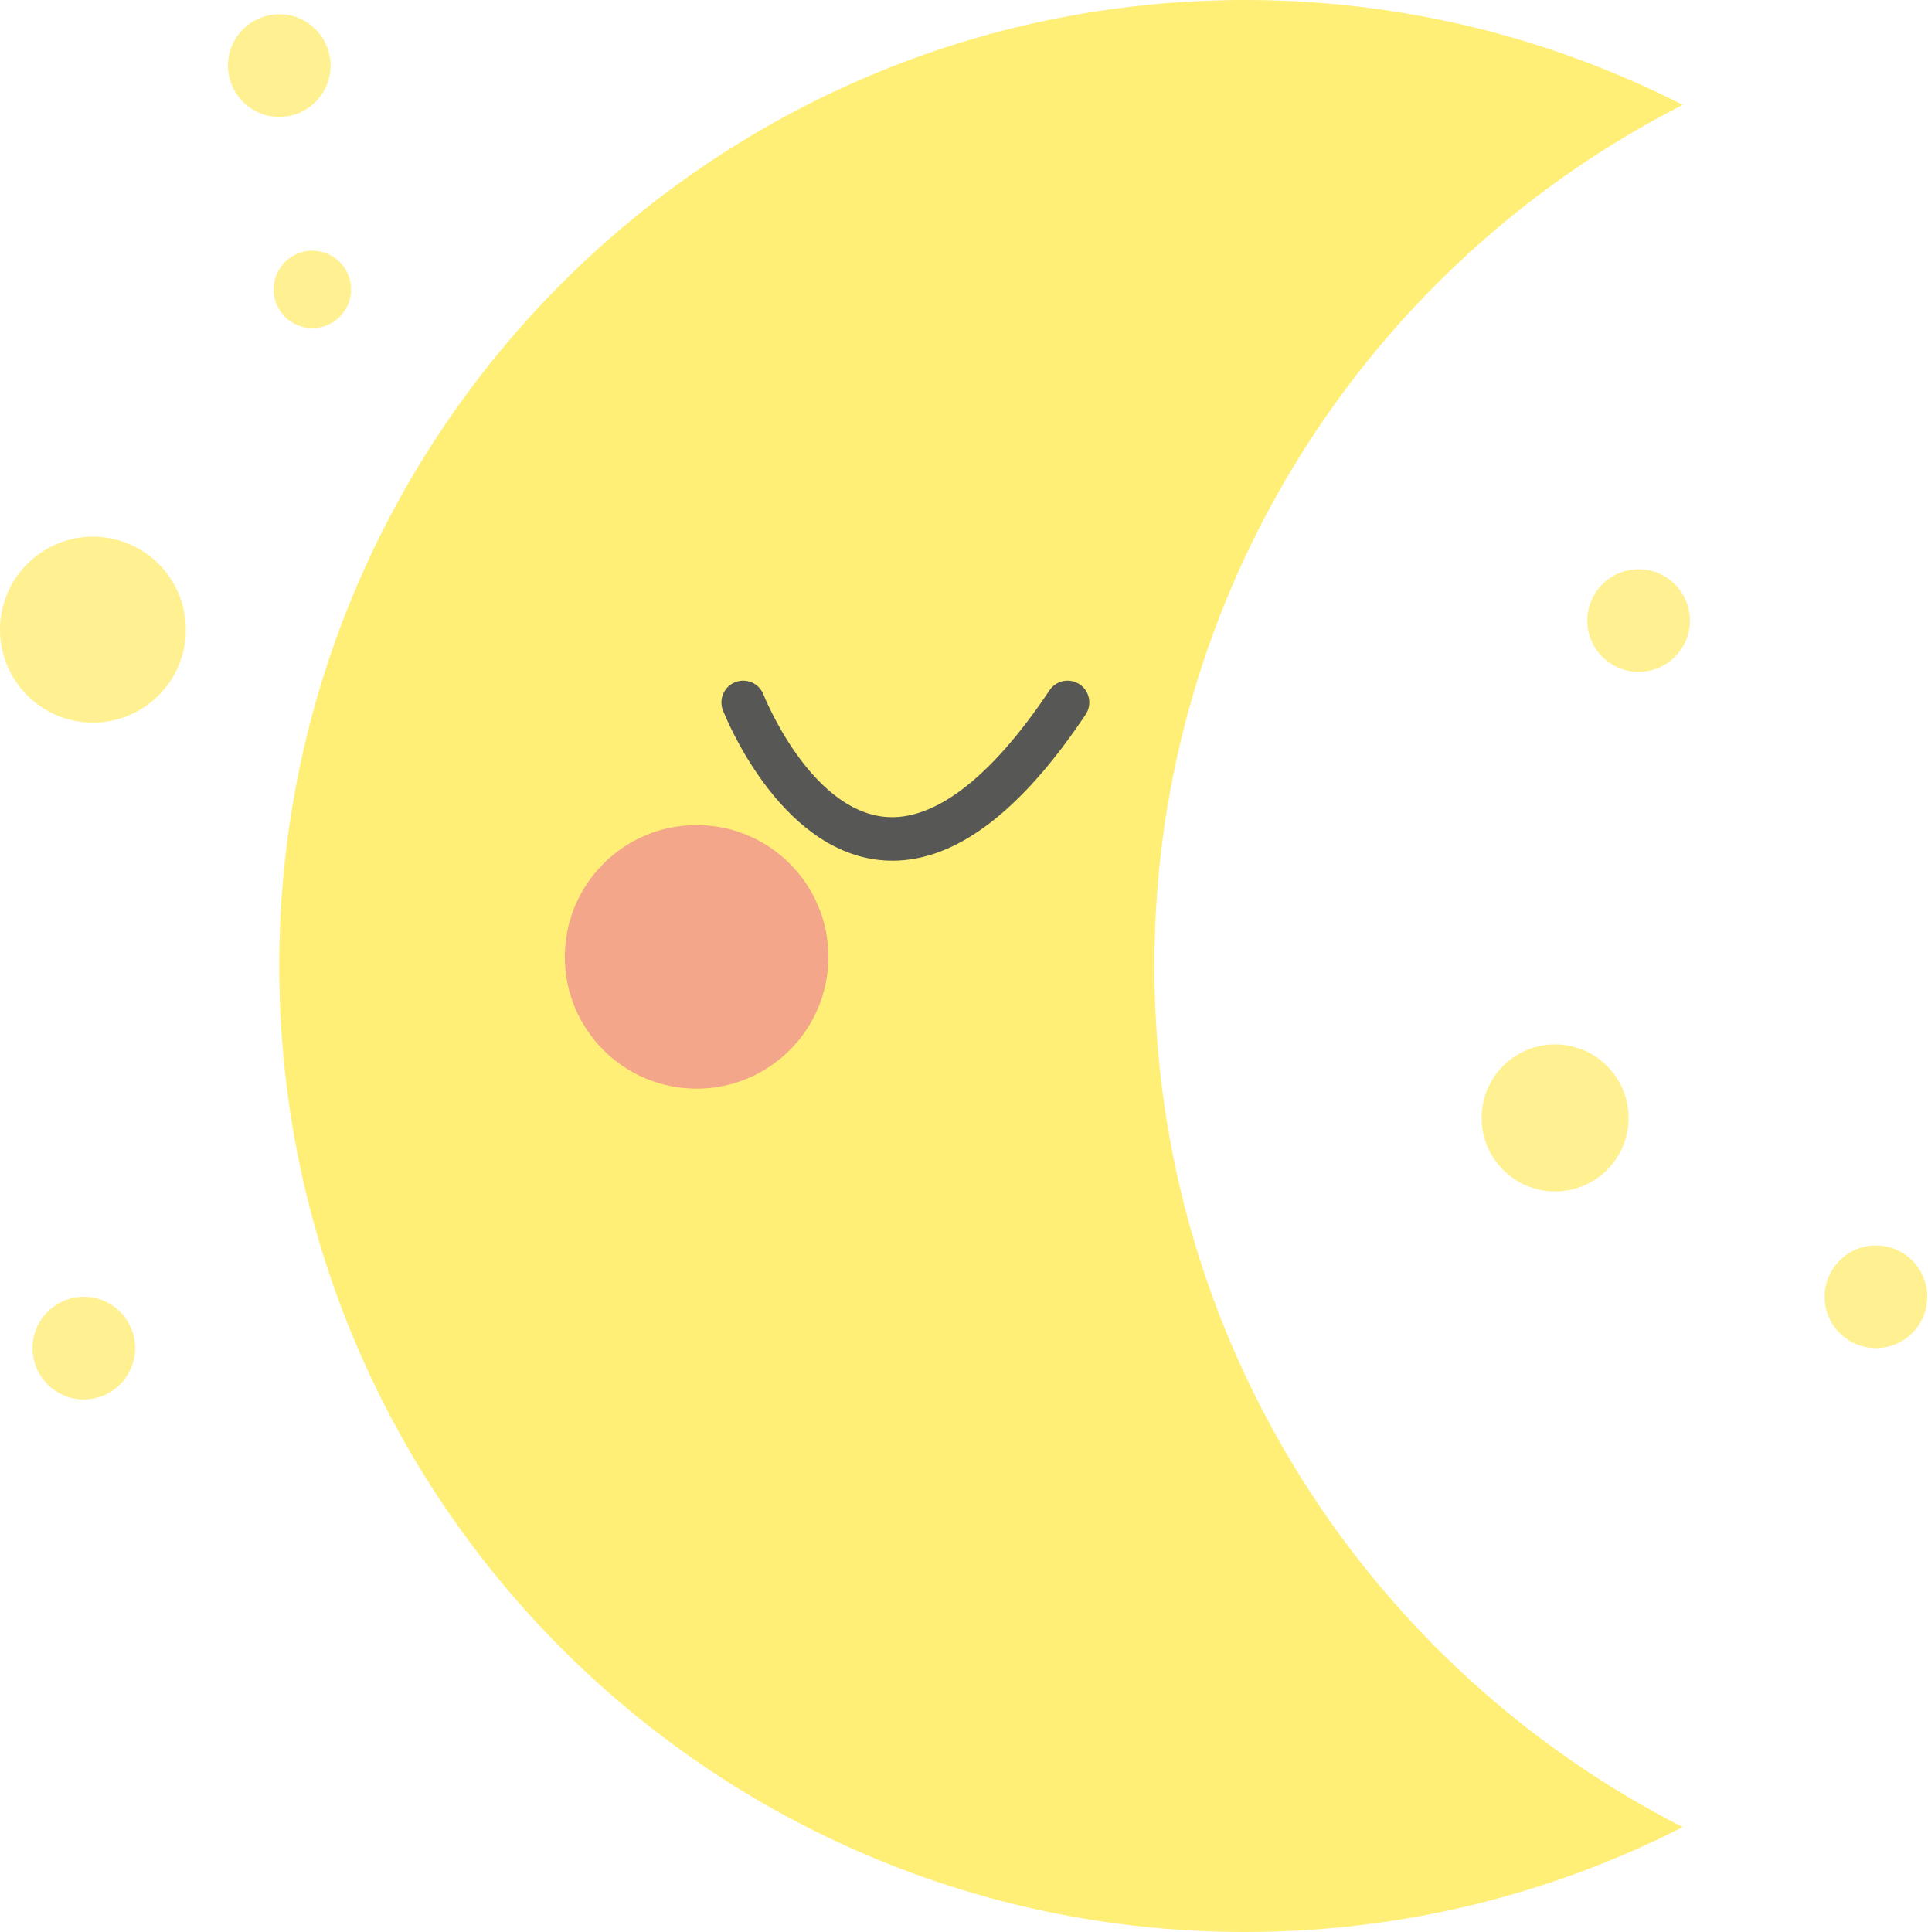
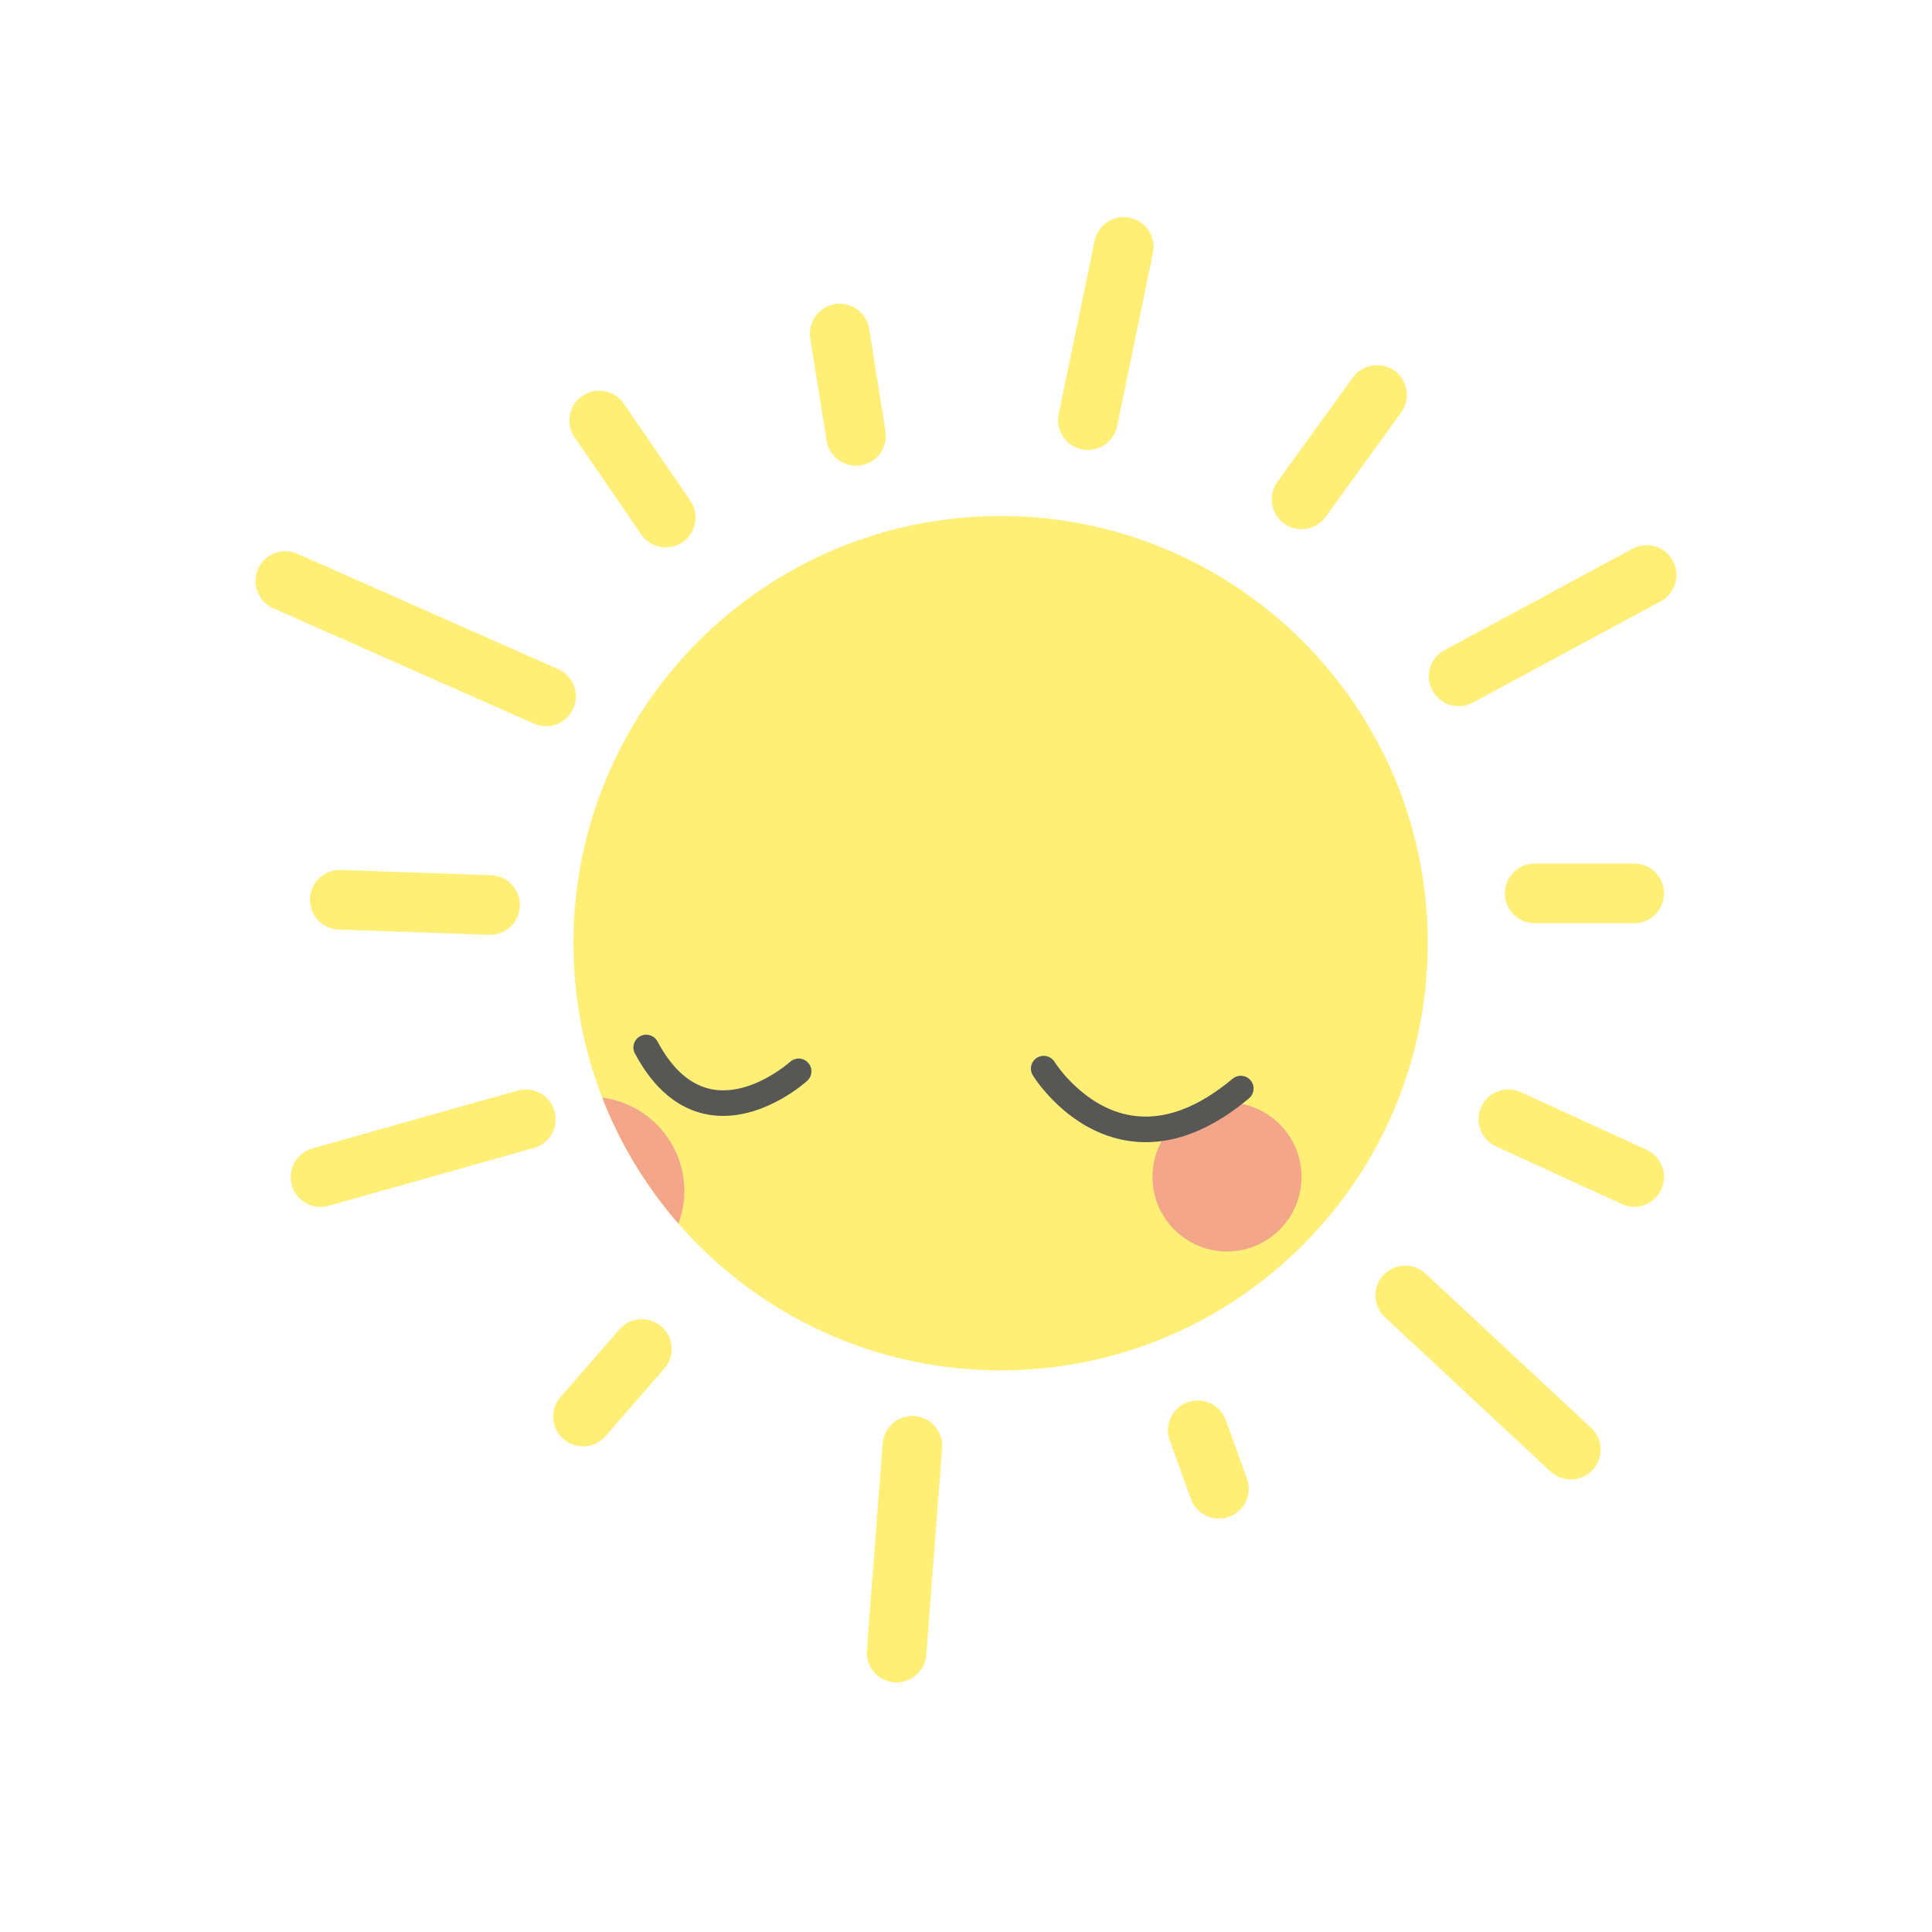
- <svg xmlns="http://www.w3.org/2000/svg" version="1.1" id="Layer_1" x="0px" y="0px" width="132.944" height="133.261" viewBox="0 0 132.944 133.261" enable-background="new 0 0 595.28 841.89" xml:space="preserve">
-   <defs id="defs3468" />
-   <g id="g3424" transform="translate(-231.191,-354.487)">
-     <g id="g3426">
-       <path d="m 310.822,421.118 c 0,-25.93 14.822,-48.384 36.446,-59.396 -9.063,-4.616 -19.315,-7.235 -30.185,-7.235 -36.799,0 -66.63,29.832 -66.63,66.631 0,36.798 29.832,66.63 66.63,66.63 10.869,0 21.121,-2.619 30.185,-7.234 -21.623,-11.012 -36.446,-33.467 -36.446,-59.396 z" id="path3428" style="fill:#ffef76" />
+ <svg xmlns="http://www.w3.org/2000/svg" version="1.1" id="Layer_1" x="0px" y="0px" width="226.77px" height="226.77px" viewBox="0 0 226.77 226.77" enable-background="new 0 0 226.77 226.77" xml:space="preserve">
+   <g>
+     <g>
+       <circle fill="#FFEF76" cx="117.447" cy="110.707" r="50.138" />
    </g>
-     <g id="g3430">
-       <circle cx="279.243" cy="420.488" r="9.091" id="circle3432" style="fill:#f4a68b" />
+     <g>
+       <g>
+         <circle fill="#F4A68B" cx="144.02" cy="138.143" r="8.749" />
+       </g>
    </g>
-     <g id="g3434">
-       <path d="m 292.756,413.855 c -0.308,0 -0.613,-0.017 -0.919,-0.05 -6.98,-0.76 -10.628,-9.936 -10.78,-10.326 -0.3,-0.771 0.082,-1.639 0.853,-1.94 0.772,-0.3 1.641,0.08 1.942,0.851 0.031,0.079 3.145,7.877 8.316,8.434 3.405,0.365 7.367,-2.646 11.416,-8.72 0.46,-0.689 1.389,-0.875 2.08,-0.416 0.689,0.459 0.876,1.391 0.416,2.08 -4.466,6.699 -8.944,10.087 -13.324,10.087 z" id="path3436" style="fill:#575756" />
+     <g>
+       <path fill="#F4A68B" d="M70.685,128.83c2.12,5.459,5.165,10.453,8.948,14.793c0.438-1.191,0.694-2.47,0.694-3.814    C80.327,134.178,76.124,129.539,70.685,128.83z" />
    </g>
-     <g id="g3438">
-       <circle cx="344.226" cy="397.289" r="3.54" id="circle3440" style="fill:#fff192" />
+     <g>
+       <path fill="#FFEF76" d="M152.766,62.115c-0.71,0-1.428-0.217-2.047-0.664c-1.567-1.133-1.919-3.32-0.787-4.888l8.862-12.263    c1.133-1.566,3.321-1.918,4.887-0.787c1.567,1.132,1.919,3.32,0.787,4.887l-8.862,12.264    C154.921,61.611,153.851,62.115,152.766,62.115z" />
    </g>
-     <g id="g3442">
-       <circle cx="252.736" cy="374.45" r="2.674" id="circle3444" style="fill:#fff192" />
+     <g>
+       <path fill="#FFEF76" d="M127.696,52.819c-0.234,0-0.475-0.022-0.714-0.072c-1.893-0.393-3.108-2.245-2.717-4.138l4.213-20.335    c0.393-1.893,2.249-3.109,4.138-2.717c1.893,0.393,3.108,2.245,2.717,4.137l-4.213,20.335    C130.777,51.682,129.32,52.819,127.696,52.819z" />
    </g>
-     <g id="g3446">
-       <circle cx="237.602" cy="397.917" r="6.411" id="circle3448" style="fill:#fff192" />
+     <g>
+       <path fill="#FFEF76" d="M100.473,54.665c-1.689,0-3.177-1.228-3.452-2.95l-1.915-12.014c-0.304-1.909,0.997-3.703,2.906-4.008    c1.905-0.31,3.702,0.996,4.007,2.906l1.915,12.015c0.304,1.908-0.997,3.702-2.906,4.007    C100.842,54.65,100.656,54.665,100.473,54.665z" />
    </g>
-     <g id="g3450">
-       <circle cx="360.595" cy="443.934" r="3.54" id="circle3452" style="fill:#fff192" />
+     <g>
+       <path fill="#FFEF76" d="M78.15,64.253c-1.114,0-2.211-0.532-2.89-1.521l-7.814-11.398c-1.093-1.596-0.687-3.773,0.908-4.866    c1.593-1.094,3.772-0.688,4.866,0.908l7.814,11.398c1.093,1.596,0.687,3.773-0.908,4.866    C79.521,64.054,78.833,64.253,78.15,64.253z" />
    </g>
-     <g id="g3454">
-       <circle cx="338.463" cy="431.596" r="5.071" id="circle3456" style="fill:#fff192" />
+     <g>
+       <path fill="#FFEF76" d="M64.086,85.24c-0.474,0-0.954-0.098-1.415-0.301L32.071,71.394c-1.768-0.783-2.565-2.85-1.783-4.617    c0.781-1.767,2.849-2.564,4.616-1.783l30.602,13.544c1.768,0.782,2.565,2.85,1.784,4.616C66.71,84.461,65.429,85.24,64.086,85.24z    " />
    </g>
-     <g id="g3458">
-       <circle cx="236.974" cy="447.473" r="3.54" id="circle3460" style="fill:#fff192" />
+     <g>
+       <path fill="#FFEF76" d="M171.215,82.892c-1.245,0-2.45-0.666-3.083-1.839c-0.918-1.701-0.283-3.824,1.418-4.742l22.065-11.902    c1.698-0.916,3.823-0.283,4.741,1.419c0.918,1.7,0.283,3.823-1.418,4.741l-22.064,11.903    C172.346,82.756,171.776,82.892,171.215,82.892z" />
    </g>
-     <g id="g3462">
-       <circle cx="250.454" cy="359.009" r="3.54" id="circle3464" style="fill:#fff192" />
+     <g>
+       <path fill="#FFEF76" d="M57.522,109.721c-0.041,0-0.082,0-0.123-0.002l-17.636-0.607c-1.932-0.066-3.444-1.687-3.377-3.618    c0.067-1.933,1.678-3.452,3.619-3.377l17.636,0.606c1.933,0.067,3.444,1.688,3.377,3.619    C60.952,108.232,59.399,109.721,57.522,109.721z" />
+     </g>
+     <g>
+       <path fill="#FFEF76" d="M37.621,141.663c-1.528,0-2.933-1.01-3.367-2.553c-0.524-1.859,0.559-3.794,2.419-4.317l24.097-6.789    c1.861-0.521,3.794,0.56,4.318,2.42c0.523,1.86-0.56,3.794-2.419,4.318l-24.098,6.789    C38.255,141.62,37.936,141.663,37.621,141.663z" />
+     </g>
+     <g>
+       <path fill="#FFEF76" d="M68.432,169.771c-0.814,0-1.633-0.283-2.296-0.858c-1.458-1.271-1.612-3.479-0.343-4.938l6.905-7.936    c1.269-1.457,3.479-1.61,4.938-0.344c1.458,1.271,1.612,3.479,0.343,4.938l-6.904,7.936    C70.381,169.365,69.409,169.771,68.432,169.771z" />
+     </g>
+     <g>
+       <path fill="#FFEF76" d="M180.132,108.361c-1.933,0-3.5-1.566-3.5-3.5c0-1.933,1.566-3.5,3.5-3.5h11.686c1.934,0,3.5,1.567,3.5,3.5    c0,1.934-1.565,3.5-3.5,3.5H180.132z" />
+     </g>
+     <g>
+       <path fill="#FFEF76" d="M191.815,141.644c-0.487,0-0.983-0.103-1.457-0.318l-14.772-6.773c-1.757-0.806-2.528-2.883-1.724-4.641    c0.807-1.758,2.886-2.528,4.642-1.724l14.772,6.773c1.758,0.806,2.528,2.883,1.724,4.641    C194.41,140.886,193.142,141.644,191.815,141.644z" />
+     </g>
+     <g>
+       <path fill="#FFEF76" d="M184.373,173.652c-0.854,0-1.71-0.311-2.386-0.938l-19.435-18.105c-1.414-1.316-1.493-3.531-0.175-4.945    c1.315-1.414,3.532-1.493,4.946-0.176l19.435,18.105c1.414,1.317,1.493,3.532,0.175,4.946    C186.246,173.278,185.311,173.652,184.373,173.652z" />
+     </g>
+     <g>
+       <path fill="#FFEF76" d="M143.07,178.249c-1.433,0-2.776-0.888-3.292-2.312l-2.48-6.869c-0.656-1.817,0.285-3.823,2.103-4.48    c1.817-0.655,3.825,0.285,4.481,2.103l2.48,6.869c0.656,1.818-0.284,3.824-2.103,4.481    C143.867,178.182,143.465,178.249,143.07,178.249z" />
+     </g>
+     <g>
+       <path fill="#FFEF76" d="M105.237,197.477c-0.09,0-0.18-0.003-0.271-0.01c-1.927-0.148-3.37-1.83-3.222-3.758l1.859-24.271    c0.147-1.927,1.826-3.372,3.757-3.223c1.928,0.148,3.37,1.83,3.223,3.758l-1.86,24.271    C108.583,196.08,107.049,197.477,105.237,197.477z" />
+     </g>
+     <g>
+       <path fill="#575756" d="M134.489,134.066c-0.734,0-1.467-0.06-2.194-0.179c-7-1.145-10.906-7.407-11.069-7.673    c-0.433-0.706-0.211-1.63,0.496-2.062c0.703-0.43,1.627-0.212,2.062,0.493l0,0c0.032,0.055,3.386,5.378,9.021,6.285    c3.737,0.604,7.736-0.848,11.871-4.311c0.634-0.532,1.582-0.449,2.112,0.187c0.531,0.635,0.448,1.581-0.188,2.112    C142.515,132.341,138.451,134.066,134.489,134.066z" />
+     </g>
+     <g>
+       <path fill="#575756" d="M84.88,130.98c-0.567,0-1.145-0.045-1.728-0.146c-3.501-0.604-6.403-3.021-8.628-7.18    c-0.391-0.729-0.114-1.639,0.615-2.028c0.73-0.393,1.639-0.116,2.03,0.615c1.766,3.301,3.95,5.196,6.493,5.637    c4.573,0.783,9.028-3.2,9.072-3.24c0.614-0.559,1.562-0.513,2.119,0.102c0.558,0.611,0.513,1.562-0.101,2.117    C94.551,127.043,90.153,130.98,84.88,130.98z" />
    </g>
  </g>
</svg>
